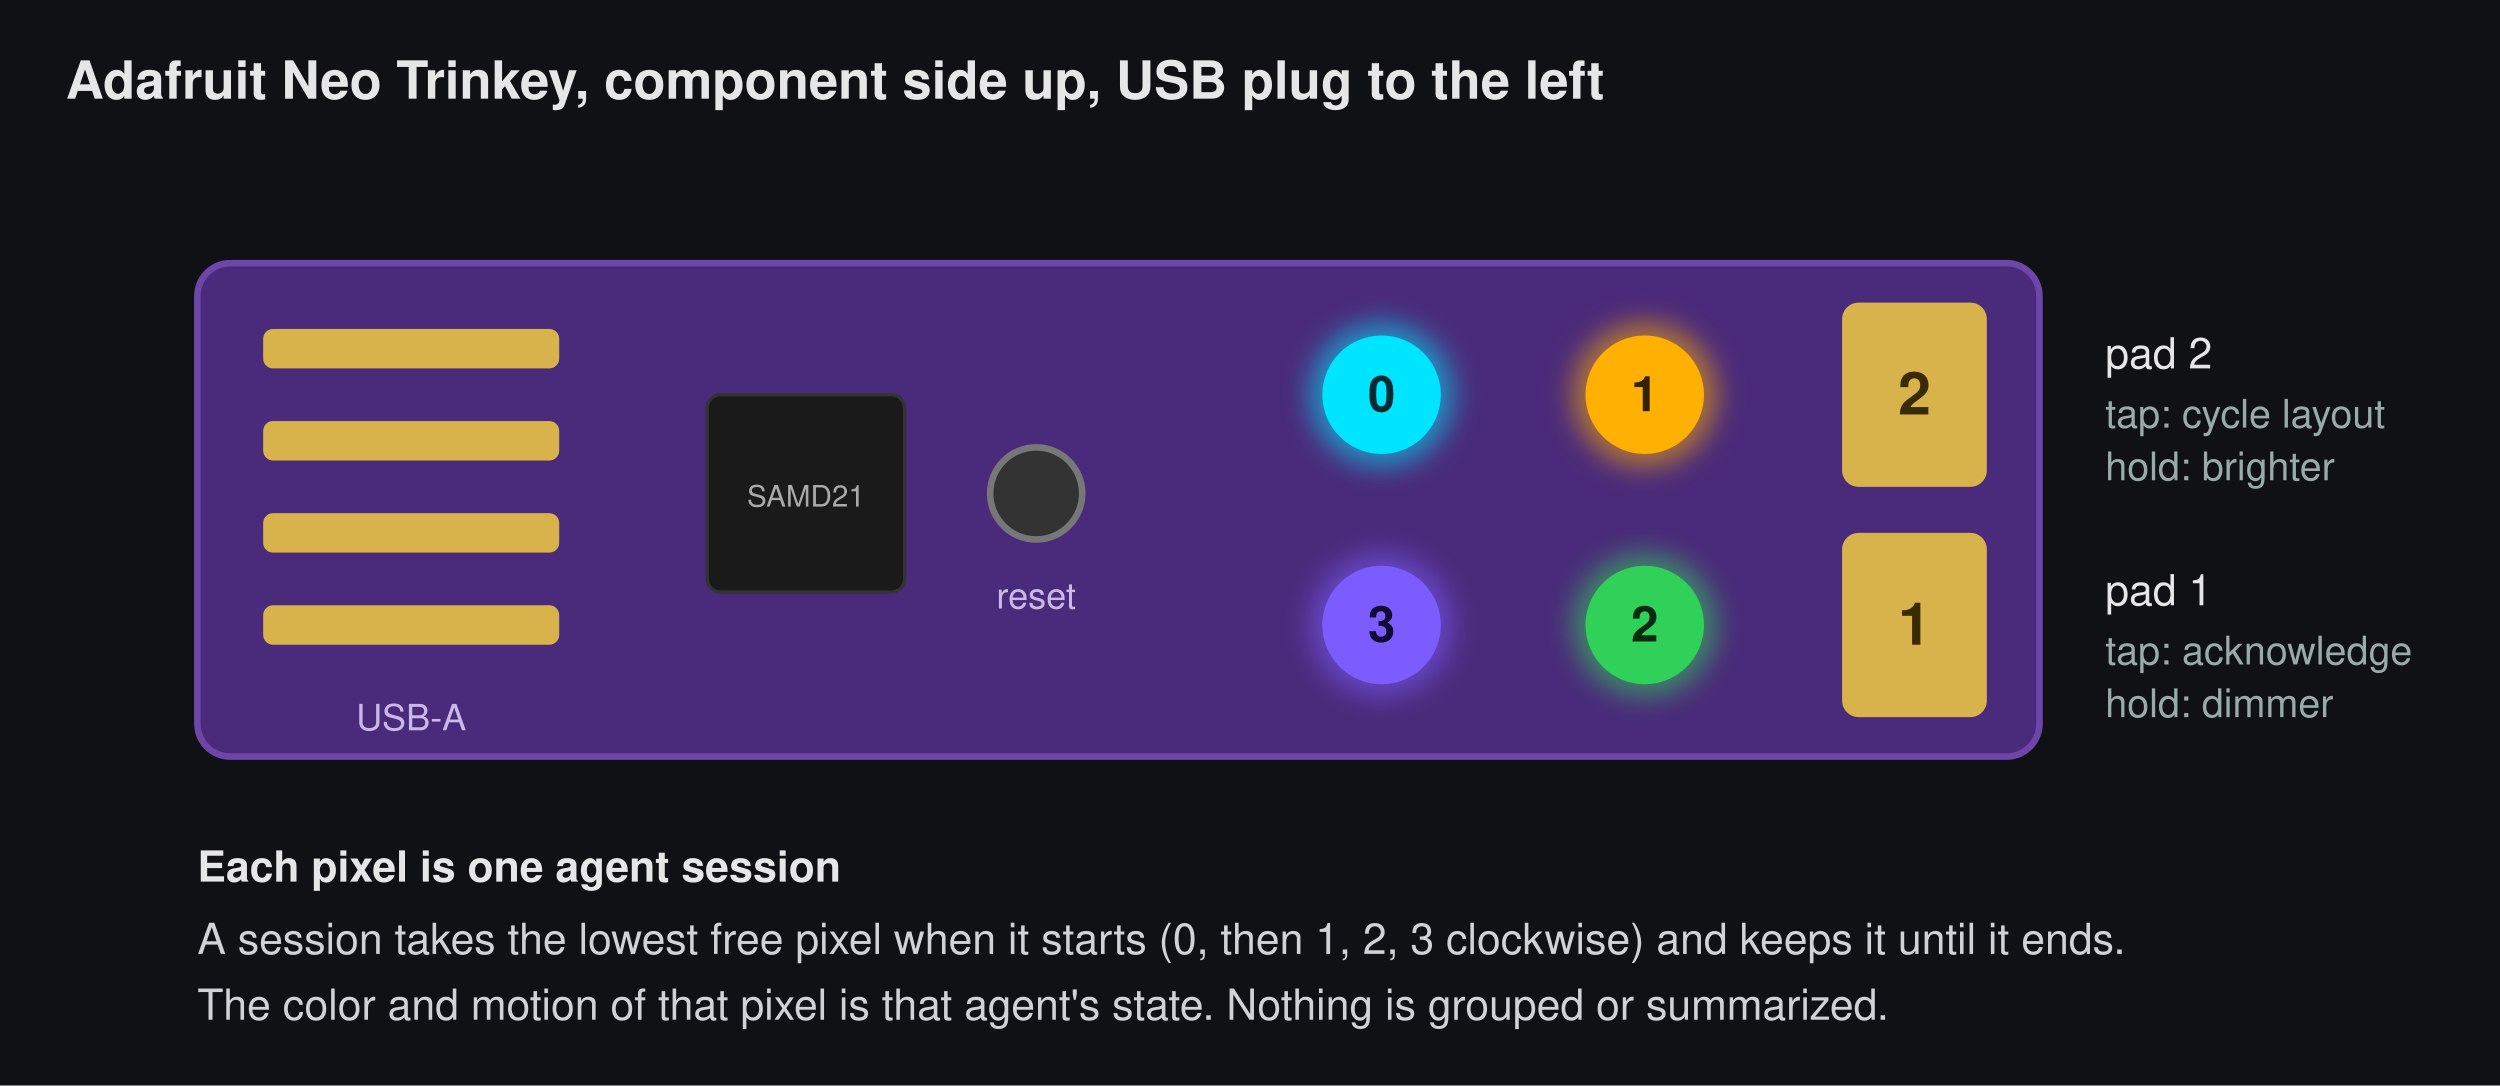
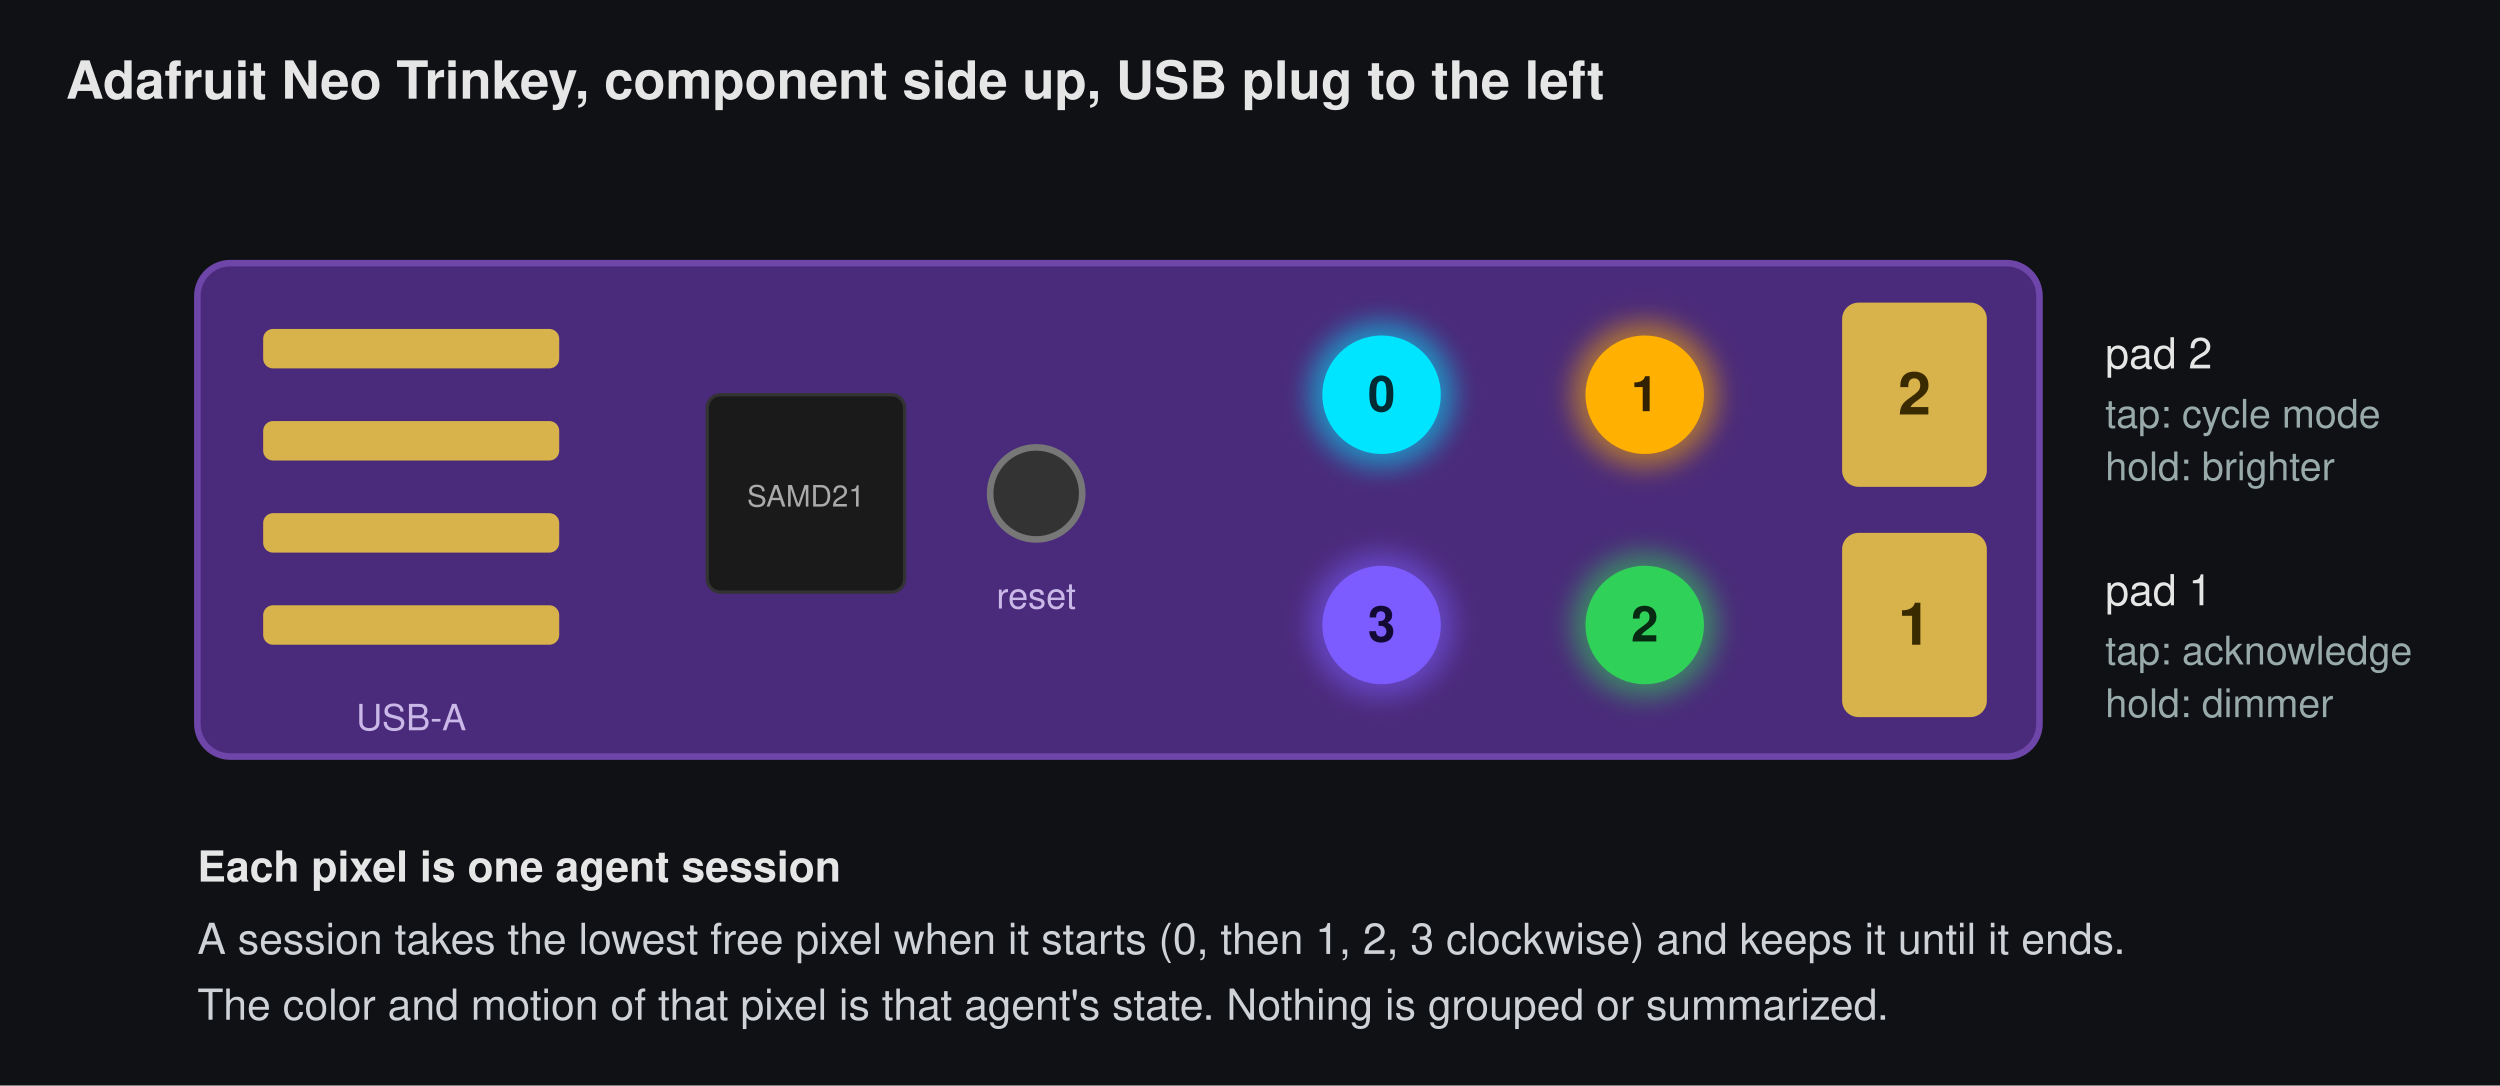
<svg xmlns="http://www.w3.org/2000/svg" width="760" height="330" viewBox="0 0 760 330" font-family="ui-sans-serif, -apple-system, Segoe UI, Helvetica, Arial, sans-serif">
  <defs>
    <filter id="glow" x="-60%" y="-60%" width="220%" height="220%">
      <feGaussianBlur stdDeviation="4" />
    </filter>
  </defs>
  <rect width="760" height="330" fill="#0f1115" />
  <text x="20" y="30" fill="#e6e6e6" font-size="16" font-weight="600">Adafruit Neo Trinkey, component side up, USB plug to the left</text>
  <rect x="60" y="80" width="560" height="150" rx="10" fill="#4a2a7a" stroke="#6e45a8" stroke-width="2" />
  <g fill="#d8b24a">
    <rect x="80" y="100" width="90" height="12" rx="3" />
    <rect x="80" y="128" width="90" height="12" rx="3" />
    <rect x="80" y="156" width="90" height="12" rx="3" />
    <rect x="80" y="184" width="90" height="12" rx="3" />
  </g>
  <text x="125" y="222" fill="#c9b8e8" font-size="11" text-anchor="middle">USB-A</text>
  <rect x="215" y="120" width="60" height="60" rx="4" fill="#1a1a1a" stroke="#333" />
  <text x="245" y="154" fill="#aaa" font-size="9" text-anchor="middle">SAMD21</text>
  <circle cx="315" cy="150" r="14" fill="#333" stroke="#777" stroke-width="2" />
  <text x="315" y="185" fill="#c9b8e8" font-size="11" text-anchor="middle">reset</text>
  <g>
    <circle cx="420" cy="120" r="22" fill="#00e5ff" filter="url(#glow)" opacity=".55" />
    <circle cx="420" cy="120" r="18" fill="#00e5ff" />
    <text x="420" y="125" fill="#002b33" font-size="15" font-weight="700" text-anchor="middle">0</text>
    <circle cx="500" cy="120" r="22" fill="#ffb000" filter="url(#glow)" opacity=".55" />
    <circle cx="500" cy="120" r="18" fill="#ffb000" />
    <text x="500" y="125" fill="#332200" font-size="15" font-weight="700" text-anchor="middle">1</text>
    <circle cx="500" cy="190" r="22" fill="#30d158" filter="url(#glow)" opacity=".55" />
    <circle cx="500" cy="190" r="18" fill="#30d158" />
    <text x="500" y="195" fill="#062b12" font-size="15" font-weight="700" text-anchor="middle">2</text>
    <circle cx="420" cy="190" r="22" fill="#7c5cff" filter="url(#glow)" opacity=".55" />
    <circle cx="420" cy="190" r="18" fill="#7c5cff" />
    <text x="420" y="195" fill="#120a33" font-size="15" font-weight="700" text-anchor="middle">3</text>
  </g>
  <rect x="560" y="92" width="44" height="56" rx="5" fill="#d8b24a" />
  <text x="582" y="126" fill="#3a2a00" font-size="18" font-weight="700" text-anchor="middle">2</text>
  <rect x="560" y="162" width="44" height="56" rx="5" fill="#d8b24a" />
  <text x="582" y="196" fill="#3a2a00" font-size="18" font-weight="700" text-anchor="middle">1</text>
  <g fill="#e6e6e6" font-size="13">
    <text x="640" y="112">pad 2</text>
-     <text x="640" y="130" fill="#9aa" font-size="12">tap: cycle layout</text>
+     <text x="640" y="130" fill="#9aa" font-size="12">tap: cycle mode</text>
    <text x="640" y="146" fill="#9aa" font-size="12">hold: brighter</text>
    <text x="640" y="184">pad 1</text>
    <text x="640" y="202" fill="#9aa" font-size="12">tap: acknowledge</text>
    <text x="640" y="218" fill="#9aa" font-size="12">hold: dimmer</text>
  </g>
  <g fill="#e6e6e6" font-size="13">
    <text x="60" y="268" font-weight="600">Each pixel is one agent session</text>
    <text x="60" y="290" fill="#cfd3d8">A session takes the lowest free pixel when it starts (0, then 1, 2, 3 clockwise) and keeps it until it ends.</text>
    <text x="60" y="310" fill="#cfd3d8">The color and motion of that pixel is that agent's state. Nothing is grouped or summarized.</text>
  </g>
</svg>
